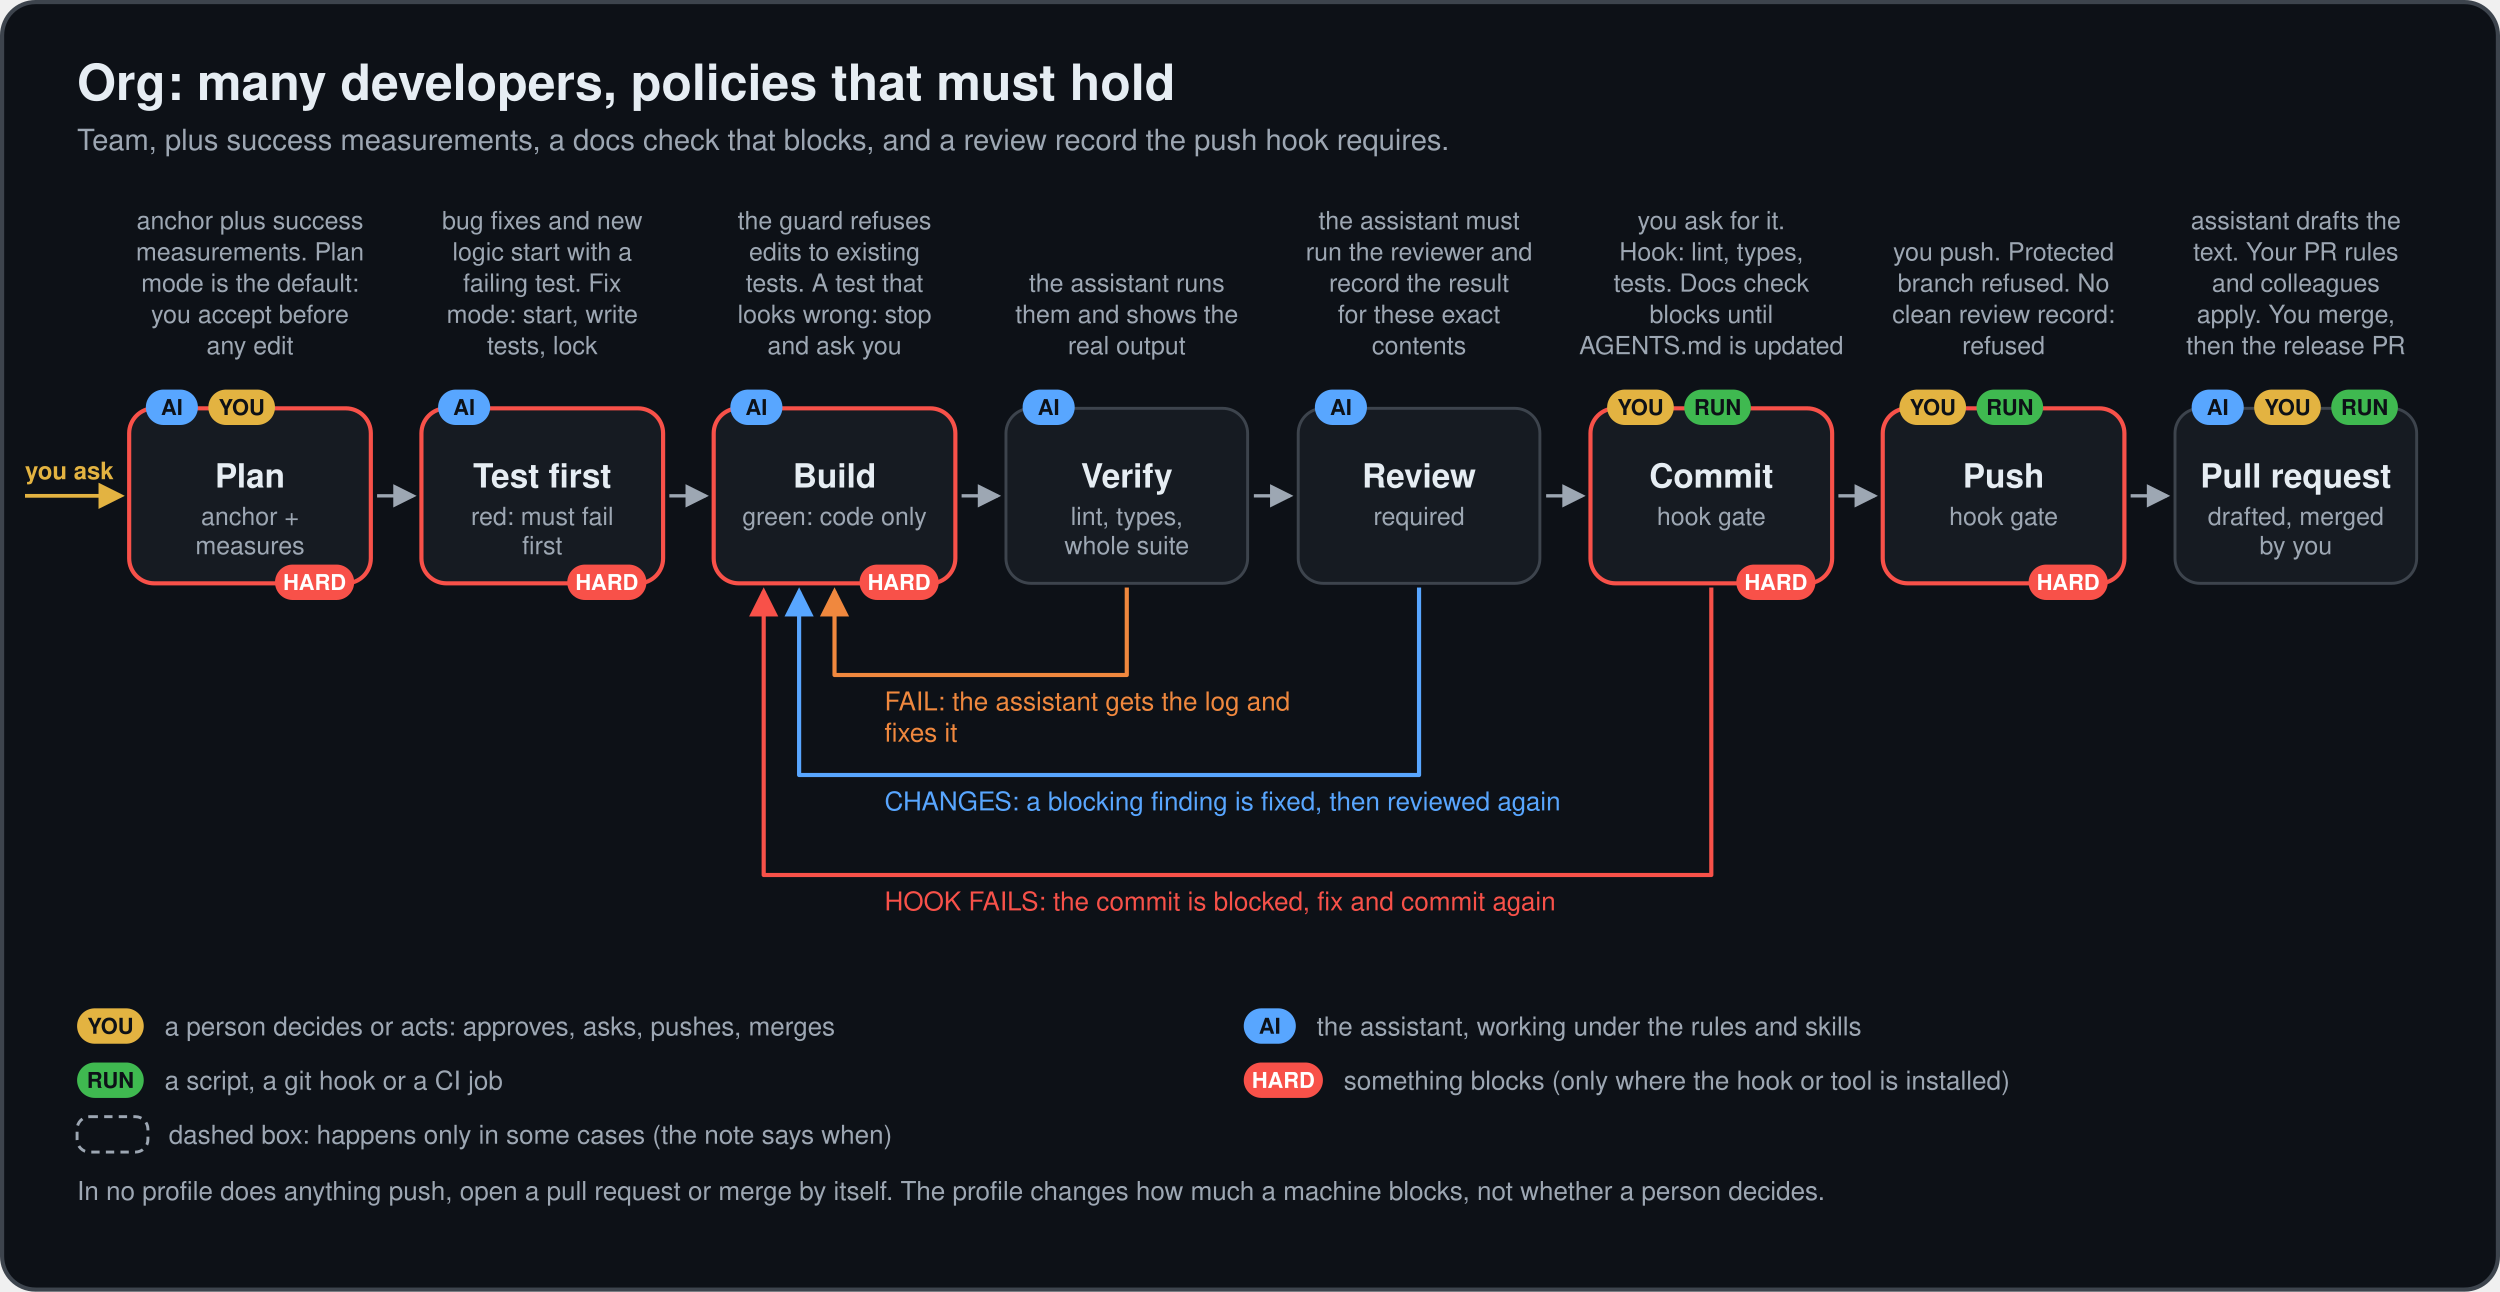
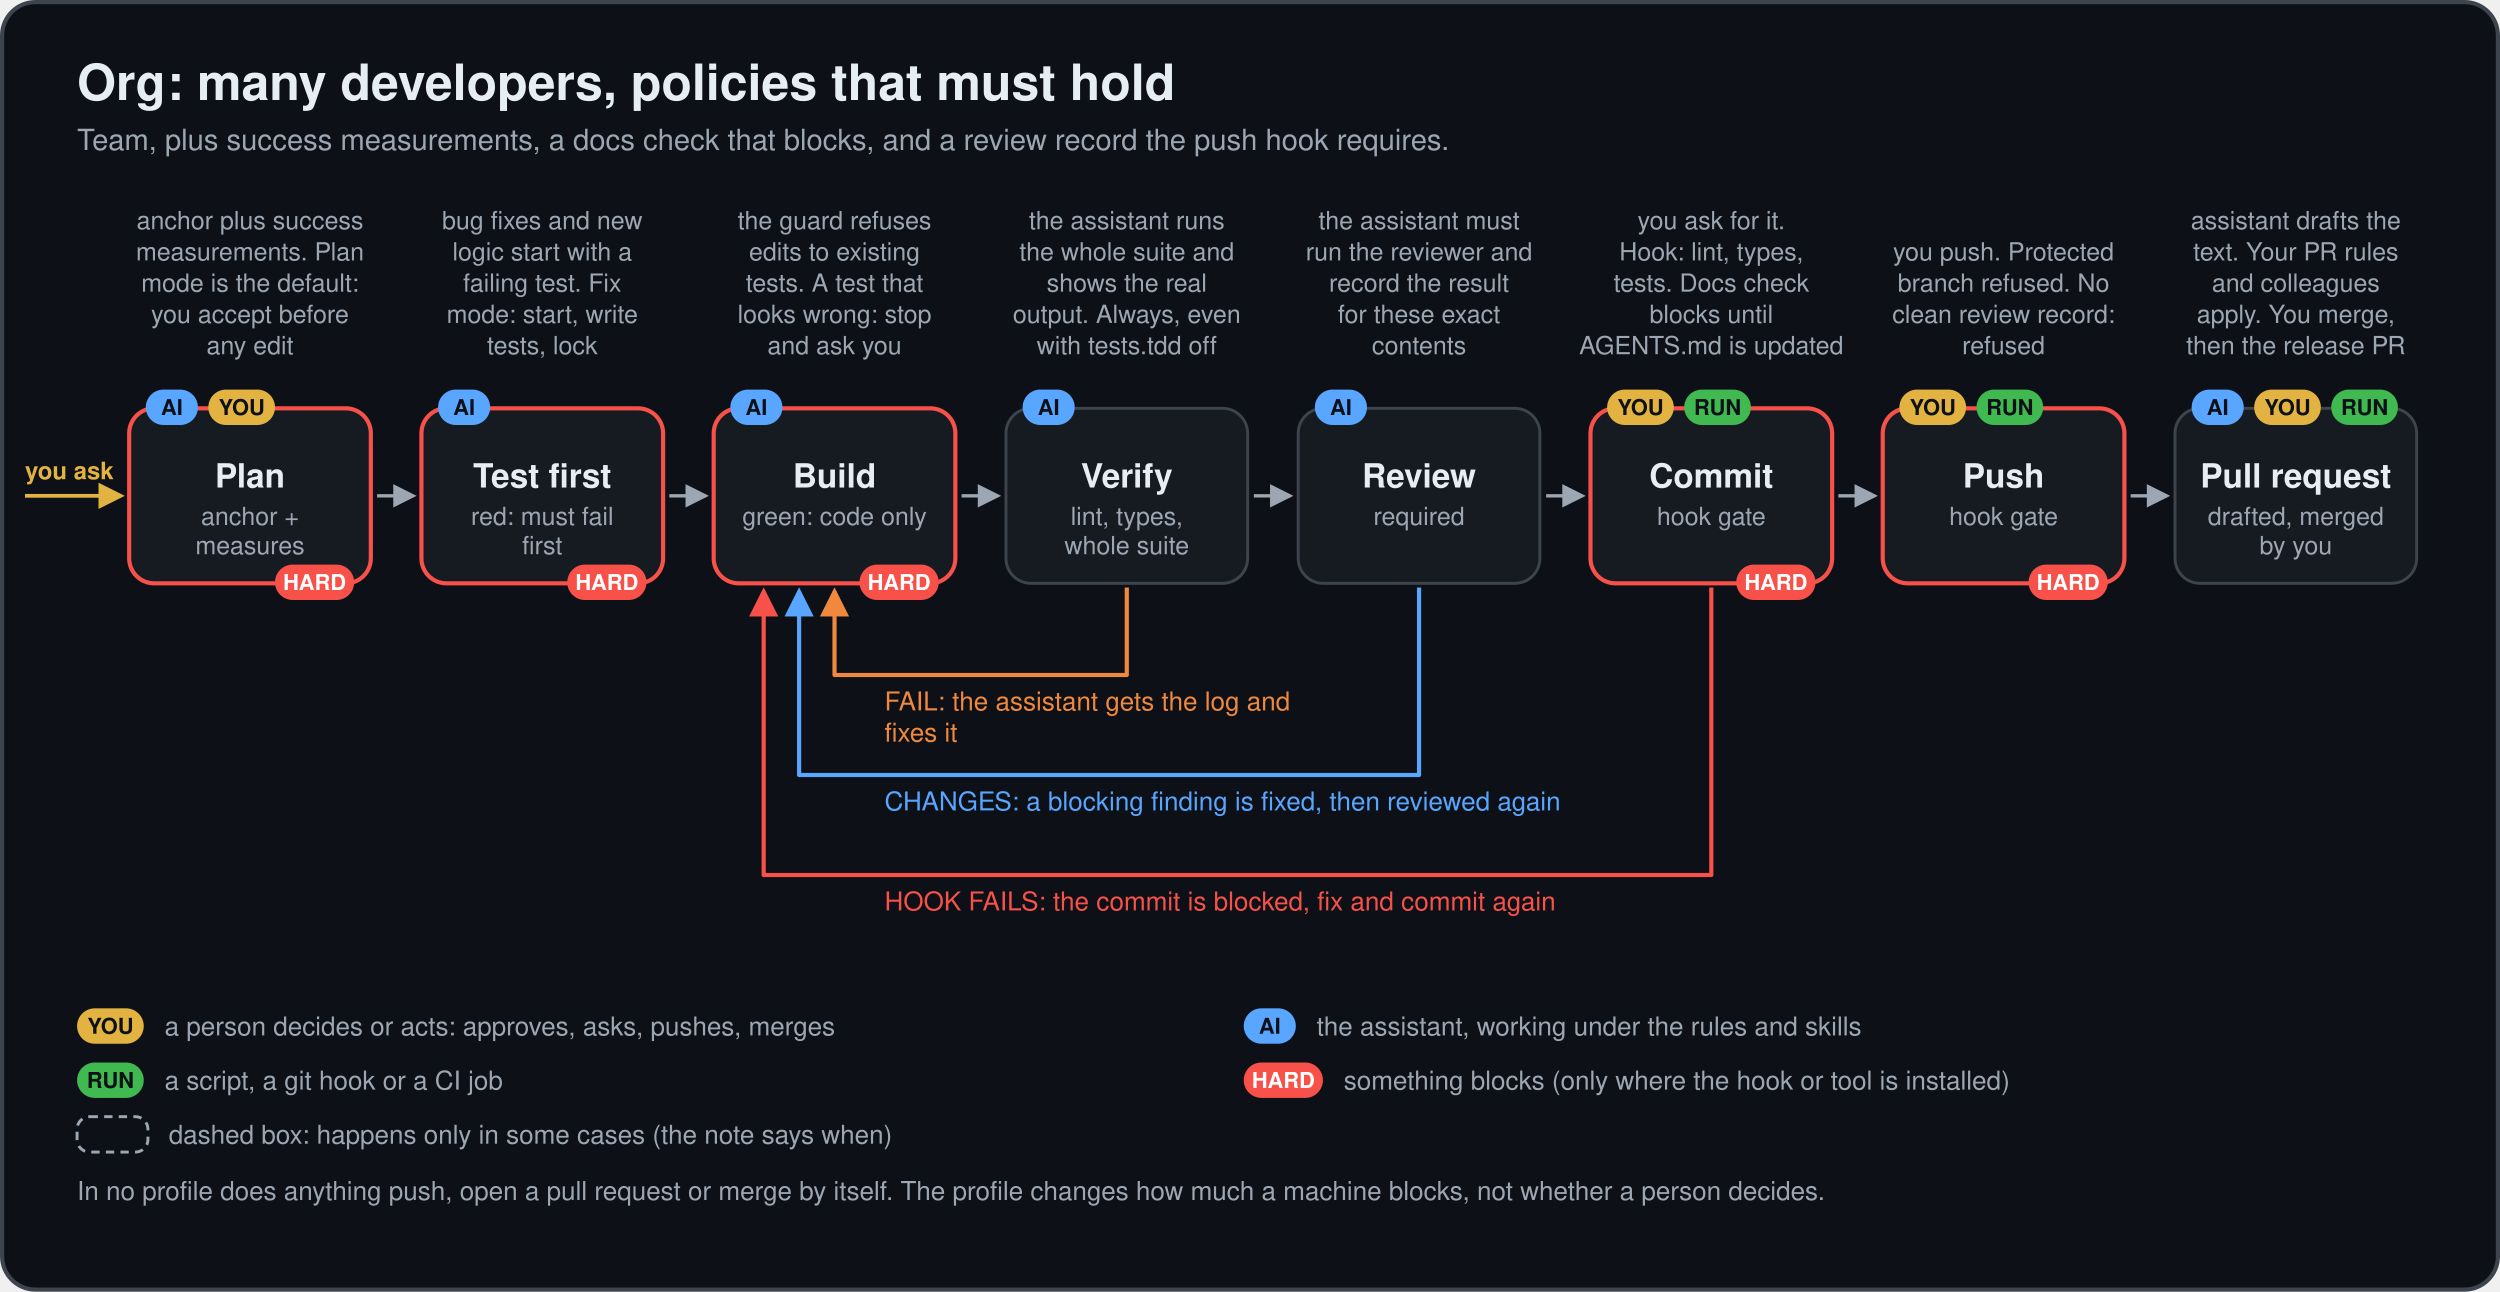
<svg xmlns="http://www.w3.org/2000/svg" viewBox="0 0 1200 620" width="1200" height="620" role="img" aria-label="Org workflow: success measurements, plan mode, test first, build with the guard, required review record, strict docs check and push gate, with who acts and where something blocks" font-family="'Segoe UI', -apple-system, BlinkMacSystemFont, Helvetica, Arial, sans-serif">
  <defs>
    <marker id="arrow" viewBox="0 0 10 10" refX="8.5" refY="5" markerWidth="7" markerHeight="7" orient="auto-start-reverse">
      <path d="M 0 0 L 10 5 L 0 10 z" fill="#9da7b3" />
    </marker>
    <marker id="arrow-entry" viewBox="0 0 10 10" refX="8.5" refY="5" markerWidth="7" markerHeight="7" orient="auto-start-reverse">
      <path d="M 0 0 L 10 5 L 0 10 z" fill="#e3b341" />
    </marker>
    <marker id="arrow-fail" viewBox="0 0 10 10" refX="8.5" refY="5" markerWidth="7" markerHeight="7" orient="auto-start-reverse">
      <path d="M 0 0 L 10 5 L 0 10 z" fill="#f0883e" />
    </marker>
    <marker id="arrow-changes" viewBox="0 0 10 10" refX="8.5" refY="5" markerWidth="7" markerHeight="7" orient="auto-start-reverse">
      <path d="M 0 0 L 10 5 L 0 10 z" fill="#58a6ff" />
    </marker>
    <marker id="arrow-hook" viewBox="0 0 10 10" refX="8.5" refY="5" markerWidth="7" markerHeight="7" orient="auto-start-reverse">
      <path d="M 0 0 L 10 5 L 0 10 z" fill="#f85149" />
    </marker>
  </defs>
  <rect x="1" y="1" width="1198" height="618" rx="16" fill="#0d1117" stroke="#3d444d" stroke-width="2" />
  <text x="37" y="48" font-size="24" font-weight="700" fill="#e6edf3">Org: many developers, policies that must hold</text>
  <text x="37" y="72" font-size="14" fill="#9da7b3">Team, plus success measurements, a docs check that blocks, and a review record the push hook requires.</text>
  <line x1="12" y1="238" x2="58" y2="238" stroke="#e3b341" stroke-width="1.8" marker-end="url(#arrow-entry)" />
  <text x="12" y="230" font-size="11.5" font-weight="700" fill="#e3b341">you ask</text>
  <text x="120" y="110" text-anchor="middle" font-size="12" fill="#9da7b3">anchor plus success</text>
  <text x="120" y="125" text-anchor="middle" font-size="12" fill="#9da7b3">measurements. Plan</text>
  <text x="120" y="140" text-anchor="middle" font-size="12" fill="#9da7b3">mode is the default:</text>
  <text x="120" y="155" text-anchor="middle" font-size="12" fill="#9da7b3">you accept before</text>
  <text x="120" y="170" text-anchor="middle" font-size="12" fill="#9da7b3">any edit</text>
  <rect x="62" y="196" width="116" height="84" rx="12" fill="#161b22" stroke="#f85149" stroke-width="2" />
  <text x="120" y="234" text-anchor="middle" font-size="16" font-weight="700" fill="#e6edf3">Plan</text>
  <text x="120" y="252" text-anchor="middle" font-size="12" fill="#9da7b3">anchor +</text>
  <text x="120" y="266" text-anchor="middle" font-size="12" fill="#9da7b3">measures</text>
  <rect x="70" y="187" width="25" height="17" rx="8.5" fill="#58a6ff" />
  <text x="82.5" y="199.2" text-anchor="middle" font-size="10.5" font-weight="700" fill="#0d1117">AI</text>
  <rect x="100" y="187" width="32" height="17" rx="8.5" fill="#e3b341" />
  <text x="116" y="199.2" text-anchor="middle" font-size="10.5" font-weight="700" fill="#0d1117">YOU</text>
  <rect x="132" y="271" width="38" height="17" rx="8.5" fill="#f85149" />
  <text x="151" y="283.2" text-anchor="middle" font-size="10.5" font-weight="700" fill="#ffffff">HARD</text>
  <line x1="181" y1="238" x2="198.286" y2="238" stroke="#9da7b3" stroke-width="1.6" marker-end="url(#arrow)" />
  <text x="260.286" y="110" text-anchor="middle" font-size="12" fill="#9da7b3">bug fixes and new</text>
  <text x="260.286" y="125" text-anchor="middle" font-size="12" fill="#9da7b3">logic start with a</text>
  <text x="260.286" y="140" text-anchor="middle" font-size="12" fill="#9da7b3">failing test. Fix</text>
  <text x="260.286" y="155" text-anchor="middle" font-size="12" fill="#9da7b3">mode: start, write</text>
  <text x="260.286" y="170" text-anchor="middle" font-size="12" fill="#9da7b3">tests, lock</text>
  <rect x="202.286" y="196" width="116" height="84" rx="12" fill="#161b22" stroke="#f85149" stroke-width="2" />
  <text x="260.286" y="234" text-anchor="middle" font-size="16" font-weight="700" fill="#e6edf3">Test first</text>
  <text x="260.286" y="252" text-anchor="middle" font-size="12" fill="#9da7b3">red: must fail</text>
  <text x="260.286" y="266" text-anchor="middle" font-size="12" fill="#9da7b3">first</text>
  <rect x="210.286" y="187" width="25" height="17" rx="8.5" fill="#58a6ff" />
  <text x="222.786" y="199.2" text-anchor="middle" font-size="10.5" font-weight="700" fill="#0d1117">AI</text>
  <rect x="272.286" y="271" width="38" height="17" rx="8.5" fill="#f85149" />
  <text x="291.286" y="283.2" text-anchor="middle" font-size="10.5" font-weight="700" fill="#ffffff">HARD</text>
  <line x1="321.286" y1="238" x2="338.571" y2="238" stroke="#9da7b3" stroke-width="1.6" marker-end="url(#arrow)" />
  <text x="400.571" y="110" text-anchor="middle" font-size="12" fill="#9da7b3">the guard refuses</text>
  <text x="400.571" y="125" text-anchor="middle" font-size="12" fill="#9da7b3">edits to existing</text>
  <text x="400.571" y="140" text-anchor="middle" font-size="12" fill="#9da7b3">tests. A test that</text>
  <text x="400.571" y="155" text-anchor="middle" font-size="12" fill="#9da7b3">looks wrong: stop</text>
  <text x="400.571" y="170" text-anchor="middle" font-size="12" fill="#9da7b3">and ask you</text>
  <rect x="342.571" y="196" width="116" height="84" rx="12" fill="#161b22" stroke="#f85149" stroke-width="2" />
  <text x="400.571" y="234" text-anchor="middle" font-size="16" font-weight="700" fill="#e6edf3">Build</text>
  <text x="400.571" y="252" text-anchor="middle" font-size="12" fill="#9da7b3">green: code only</text>
  <rect x="350.571" y="187" width="25" height="17" rx="8.5" fill="#58a6ff" />
  <text x="363.071" y="199.2" text-anchor="middle" font-size="10.5" font-weight="700" fill="#0d1117">AI</text>
  <rect x="412.571" y="271" width="38" height="17" rx="8.5" fill="#f85149" />
  <text x="431.571" y="283.2" text-anchor="middle" font-size="10.5" font-weight="700" fill="#ffffff">HARD</text>
  <line x1="461.571" y1="238" x2="478.857" y2="238" stroke="#9da7b3" stroke-width="1.6" marker-end="url(#arrow)" />
-   <text x="540.857" y="140" text-anchor="middle" font-size="12" fill="#9da7b3">the assistant runs</text>
-   <text x="540.857" y="155" text-anchor="middle" font-size="12" fill="#9da7b3">them and shows the</text>
-   <text x="540.857" y="170" text-anchor="middle" font-size="12" fill="#9da7b3">real output</text>
+   <text x="540.857" y="110" text-anchor="middle" font-size="12" fill="#9da7b3">the assistant runs</text>
+   <text x="540.857" y="125" text-anchor="middle" font-size="12" fill="#9da7b3">the whole suite and</text>
+   <text x="540.857" y="140" text-anchor="middle" font-size="12" fill="#9da7b3">shows the real</text>
+   <text x="540.857" y="155" text-anchor="middle" font-size="12" fill="#9da7b3">output. Always, even</text>
+   <text x="540.857" y="170" text-anchor="middle" font-size="12" fill="#9da7b3">with tests.tdd off</text>
  <rect x="482.857" y="196" width="116" height="84" rx="12" fill="#161b22" stroke="#3d444d" stroke-width="1.4" />
  <text x="540.857" y="234" text-anchor="middle" font-size="16" font-weight="700" fill="#e6edf3">Verify</text>
  <text x="540.857" y="252" text-anchor="middle" font-size="12" fill="#9da7b3">lint, types,</text>
  <text x="540.857" y="266" text-anchor="middle" font-size="12" fill="#9da7b3">whole suite</text>
  <rect x="490.857" y="187" width="25" height="17" rx="8.5" fill="#58a6ff" />
  <text x="503.357" y="199.2" text-anchor="middle" font-size="10.5" font-weight="700" fill="#0d1117">AI</text>
  <line x1="601.857" y1="238" x2="619.143" y2="238" stroke="#9da7b3" stroke-width="1.6" marker-end="url(#arrow)" />
  <text x="681.143" y="110" text-anchor="middle" font-size="12" fill="#9da7b3">the assistant must</text>
  <text x="681.143" y="125" text-anchor="middle" font-size="12" fill="#9da7b3">run the reviewer and</text>
  <text x="681.143" y="140" text-anchor="middle" font-size="12" fill="#9da7b3">record the result</text>
  <text x="681.143" y="155" text-anchor="middle" font-size="12" fill="#9da7b3">for these exact</text>
  <text x="681.143" y="170" text-anchor="middle" font-size="12" fill="#9da7b3">contents</text>
  <rect x="623.143" y="196" width="116" height="84" rx="12" fill="#161b22" stroke="#3d444d" stroke-width="1.4" />
  <text x="681.143" y="234" text-anchor="middle" font-size="16" font-weight="700" fill="#e6edf3">Review</text>
  <text x="681.143" y="252" text-anchor="middle" font-size="12" fill="#9da7b3">required</text>
  <rect x="631.143" y="187" width="25" height="17" rx="8.5" fill="#58a6ff" />
  <text x="643.643" y="199.2" text-anchor="middle" font-size="10.5" font-weight="700" fill="#0d1117">AI</text>
  <line x1="742.143" y1="238" x2="759.429" y2="238" stroke="#9da7b3" stroke-width="1.6" marker-end="url(#arrow)" />
  <text x="821.429" y="110" text-anchor="middle" font-size="12" fill="#9da7b3">you ask for it.</text>
  <text x="821.429" y="125" text-anchor="middle" font-size="12" fill="#9da7b3">Hook: lint, types,</text>
  <text x="821.429" y="140" text-anchor="middle" font-size="12" fill="#9da7b3">tests. Docs check</text>
  <text x="821.429" y="155" text-anchor="middle" font-size="12" fill="#9da7b3">blocks until</text>
  <text x="821.429" y="170" text-anchor="middle" font-size="12" fill="#9da7b3">AGENTS.md is updated</text>
  <rect x="763.429" y="196" width="116" height="84" rx="12" fill="#161b22" stroke="#f85149" stroke-width="2" />
  <text x="821.429" y="234" text-anchor="middle" font-size="16" font-weight="700" fill="#e6edf3">Commit</text>
  <text x="821.429" y="252" text-anchor="middle" font-size="12" fill="#9da7b3">hook gate</text>
  <rect x="771.429" y="187" width="32" height="17" rx="8.5" fill="#e3b341" />
  <text x="787.429" y="199.2" text-anchor="middle" font-size="10.5" font-weight="700" fill="#0d1117">YOU</text>
  <rect x="808.429" y="187" width="32" height="17" rx="8.5" fill="#3fb950" />
  <text x="824.429" y="199.2" text-anchor="middle" font-size="10.5" font-weight="700" fill="#0d1117">RUN</text>
  <rect x="833.429" y="271" width="38" height="17" rx="8.5" fill="#f85149" />
  <text x="852.429" y="283.2" text-anchor="middle" font-size="10.5" font-weight="700" fill="#ffffff">HARD</text>
  <line x1="882.429" y1="238" x2="899.714" y2="238" stroke="#9da7b3" stroke-width="1.6" marker-end="url(#arrow)" />
  <text x="961.714" y="125" text-anchor="middle" font-size="12" fill="#9da7b3">you push. Protected</text>
  <text x="961.714" y="140" text-anchor="middle" font-size="12" fill="#9da7b3">branch refused. No</text>
  <text x="961.714" y="155" text-anchor="middle" font-size="12" fill="#9da7b3">clean review record:</text>
  <text x="961.714" y="170" text-anchor="middle" font-size="12" fill="#9da7b3">refused</text>
  <rect x="903.714" y="196" width="116" height="84" rx="12" fill="#161b22" stroke="#f85149" stroke-width="2" />
  <text x="961.714" y="234" text-anchor="middle" font-size="16" font-weight="700" fill="#e6edf3">Push</text>
  <text x="961.714" y="252" text-anchor="middle" font-size="12" fill="#9da7b3">hook gate</text>
  <rect x="911.714" y="187" width="32" height="17" rx="8.5" fill="#e3b341" />
  <text x="927.714" y="199.2" text-anchor="middle" font-size="10.5" font-weight="700" fill="#0d1117">YOU</text>
  <rect x="948.714" y="187" width="32" height="17" rx="8.5" fill="#3fb950" />
  <text x="964.714" y="199.2" text-anchor="middle" font-size="10.5" font-weight="700" fill="#0d1117">RUN</text>
  <rect x="973.714" y="271" width="38" height="17" rx="8.5" fill="#f85149" />
  <text x="992.714" y="283.2" text-anchor="middle" font-size="10.5" font-weight="700" fill="#ffffff">HARD</text>
  <line x1="1022.714" y1="238" x2="1040" y2="238" stroke="#9da7b3" stroke-width="1.6" marker-end="url(#arrow)" />
  <text x="1102" y="110" text-anchor="middle" font-size="12" fill="#9da7b3">assistant drafts the</text>
  <text x="1102" y="125" text-anchor="middle" font-size="12" fill="#9da7b3">text. Your PR rules</text>
  <text x="1102" y="140" text-anchor="middle" font-size="12" fill="#9da7b3">and colleagues</text>
  <text x="1102" y="155" text-anchor="middle" font-size="12" fill="#9da7b3">apply. You merge,</text>
  <text x="1102" y="170" text-anchor="middle" font-size="12" fill="#9da7b3">then the release PR</text>
  <rect x="1044" y="196" width="116" height="84" rx="12" fill="#161b22" stroke="#3d444d" stroke-width="1.4" />
  <text x="1102" y="234" text-anchor="middle" font-size="16" font-weight="700" fill="#e6edf3">Pull request</text>
  <text x="1102" y="252" text-anchor="middle" font-size="12" fill="#9da7b3">drafted, merged</text>
  <text x="1102" y="266" text-anchor="middle" font-size="12" fill="#9da7b3">by you</text>
  <rect x="1052" y="187" width="25" height="17" rx="8.5" fill="#58a6ff" />
  <text x="1064.5" y="199.2" text-anchor="middle" font-size="10.5" font-weight="700" fill="#0d1117">AI</text>
  <rect x="1082" y="187" width="32" height="17" rx="8.5" fill="#e3b341" />
  <text x="1098" y="199.2" text-anchor="middle" font-size="10.5" font-weight="700" fill="#0d1117">YOU</text>
  <rect x="1119" y="187" width="32" height="17" rx="8.5" fill="#3fb950" />
  <text x="1135" y="199.2" text-anchor="middle" font-size="10.5" font-weight="700" fill="#0d1117">RUN</text>
  <path d="M 540.857 282 V 324 H 400.571 V 284" fill="none" stroke="#f0883e" stroke-width="2" stroke-linejoin="round" marker-end="url(#arrow-fail)" />
  <text x="424.571" y="341" font-size="12.5" fill="#f0883e">FAIL: the assistant gets the log and</text>
  <text x="424.571" y="356" font-size="12.5" fill="#f0883e">fixes it</text>
  <path d="M 681.143 282 V 372 H 383.571 V 284" fill="none" stroke="#58a6ff" stroke-width="2" stroke-linejoin="round" marker-end="url(#arrow-changes)" />
  <text x="424.571" y="389" font-size="12.5" fill="#58a6ff">CHANGES: a blocking finding is fixed, then reviewed again</text>
  <path d="M 821.429 282 V 420 H 366.571 V 284" fill="none" stroke="#f85149" stroke-width="2" stroke-linejoin="round" marker-end="url(#arrow-hook)" />
  <text x="424.571" y="437" font-size="12.5" fill="#f85149">HOOK FAILS: the commit is blocked, fix and commit again</text>
  <rect x="37" y="484" width="32" height="17" rx="8.5" fill="#e3b341" />
  <text x="53" y="496.2" text-anchor="middle" font-size="10.5" font-weight="700" fill="#0d1117">YOU</text>
  <text x="79" y="497" font-size="12.5" fill="#9da7b3">a person decides or acts: approves, asks, pushes, merges</text>
  <rect x="597" y="484" width="25" height="17" rx="8.5" fill="#58a6ff" />
  <text x="609.5" y="496.2" text-anchor="middle" font-size="10.5" font-weight="700" fill="#0d1117">AI</text>
  <text x="632" y="497" font-size="12.5" fill="#9da7b3">the assistant, working under the rules and skills</text>
  <rect x="37" y="510" width="32" height="17" rx="8.5" fill="#3fb950" />
  <text x="53" y="522.2" text-anchor="middle" font-size="10.5" font-weight="700" fill="#0d1117">RUN</text>
  <text x="79" y="523" font-size="12.5" fill="#9da7b3">a script, a git hook or a CI job</text>
  <rect x="597" y="510" width="38" height="17" rx="8.5" fill="#f85149" />
  <text x="616" y="522.2" text-anchor="middle" font-size="10.5" font-weight="700" fill="#ffffff">HARD</text>
  <text x="645" y="523" font-size="12.5" fill="#9da7b3">something blocks (only where the hook or tool is installed)</text>
  <rect x="37" y="536" width="34" height="17" rx="6" fill="none" stroke="#9da7b3" stroke-width="1.4" stroke-dasharray="4 3" />
  <text x="81" y="549" font-size="12.5" fill="#9da7b3">dashed box: happens only in some cases (the note says when)</text>
  <text x="37" y="576" font-size="12.5" fill="#9da7b3">In no profile does anything push, open a pull request or merge by itself. The profile changes how much a machine blocks, not whether a person decides.</text>
</svg>
